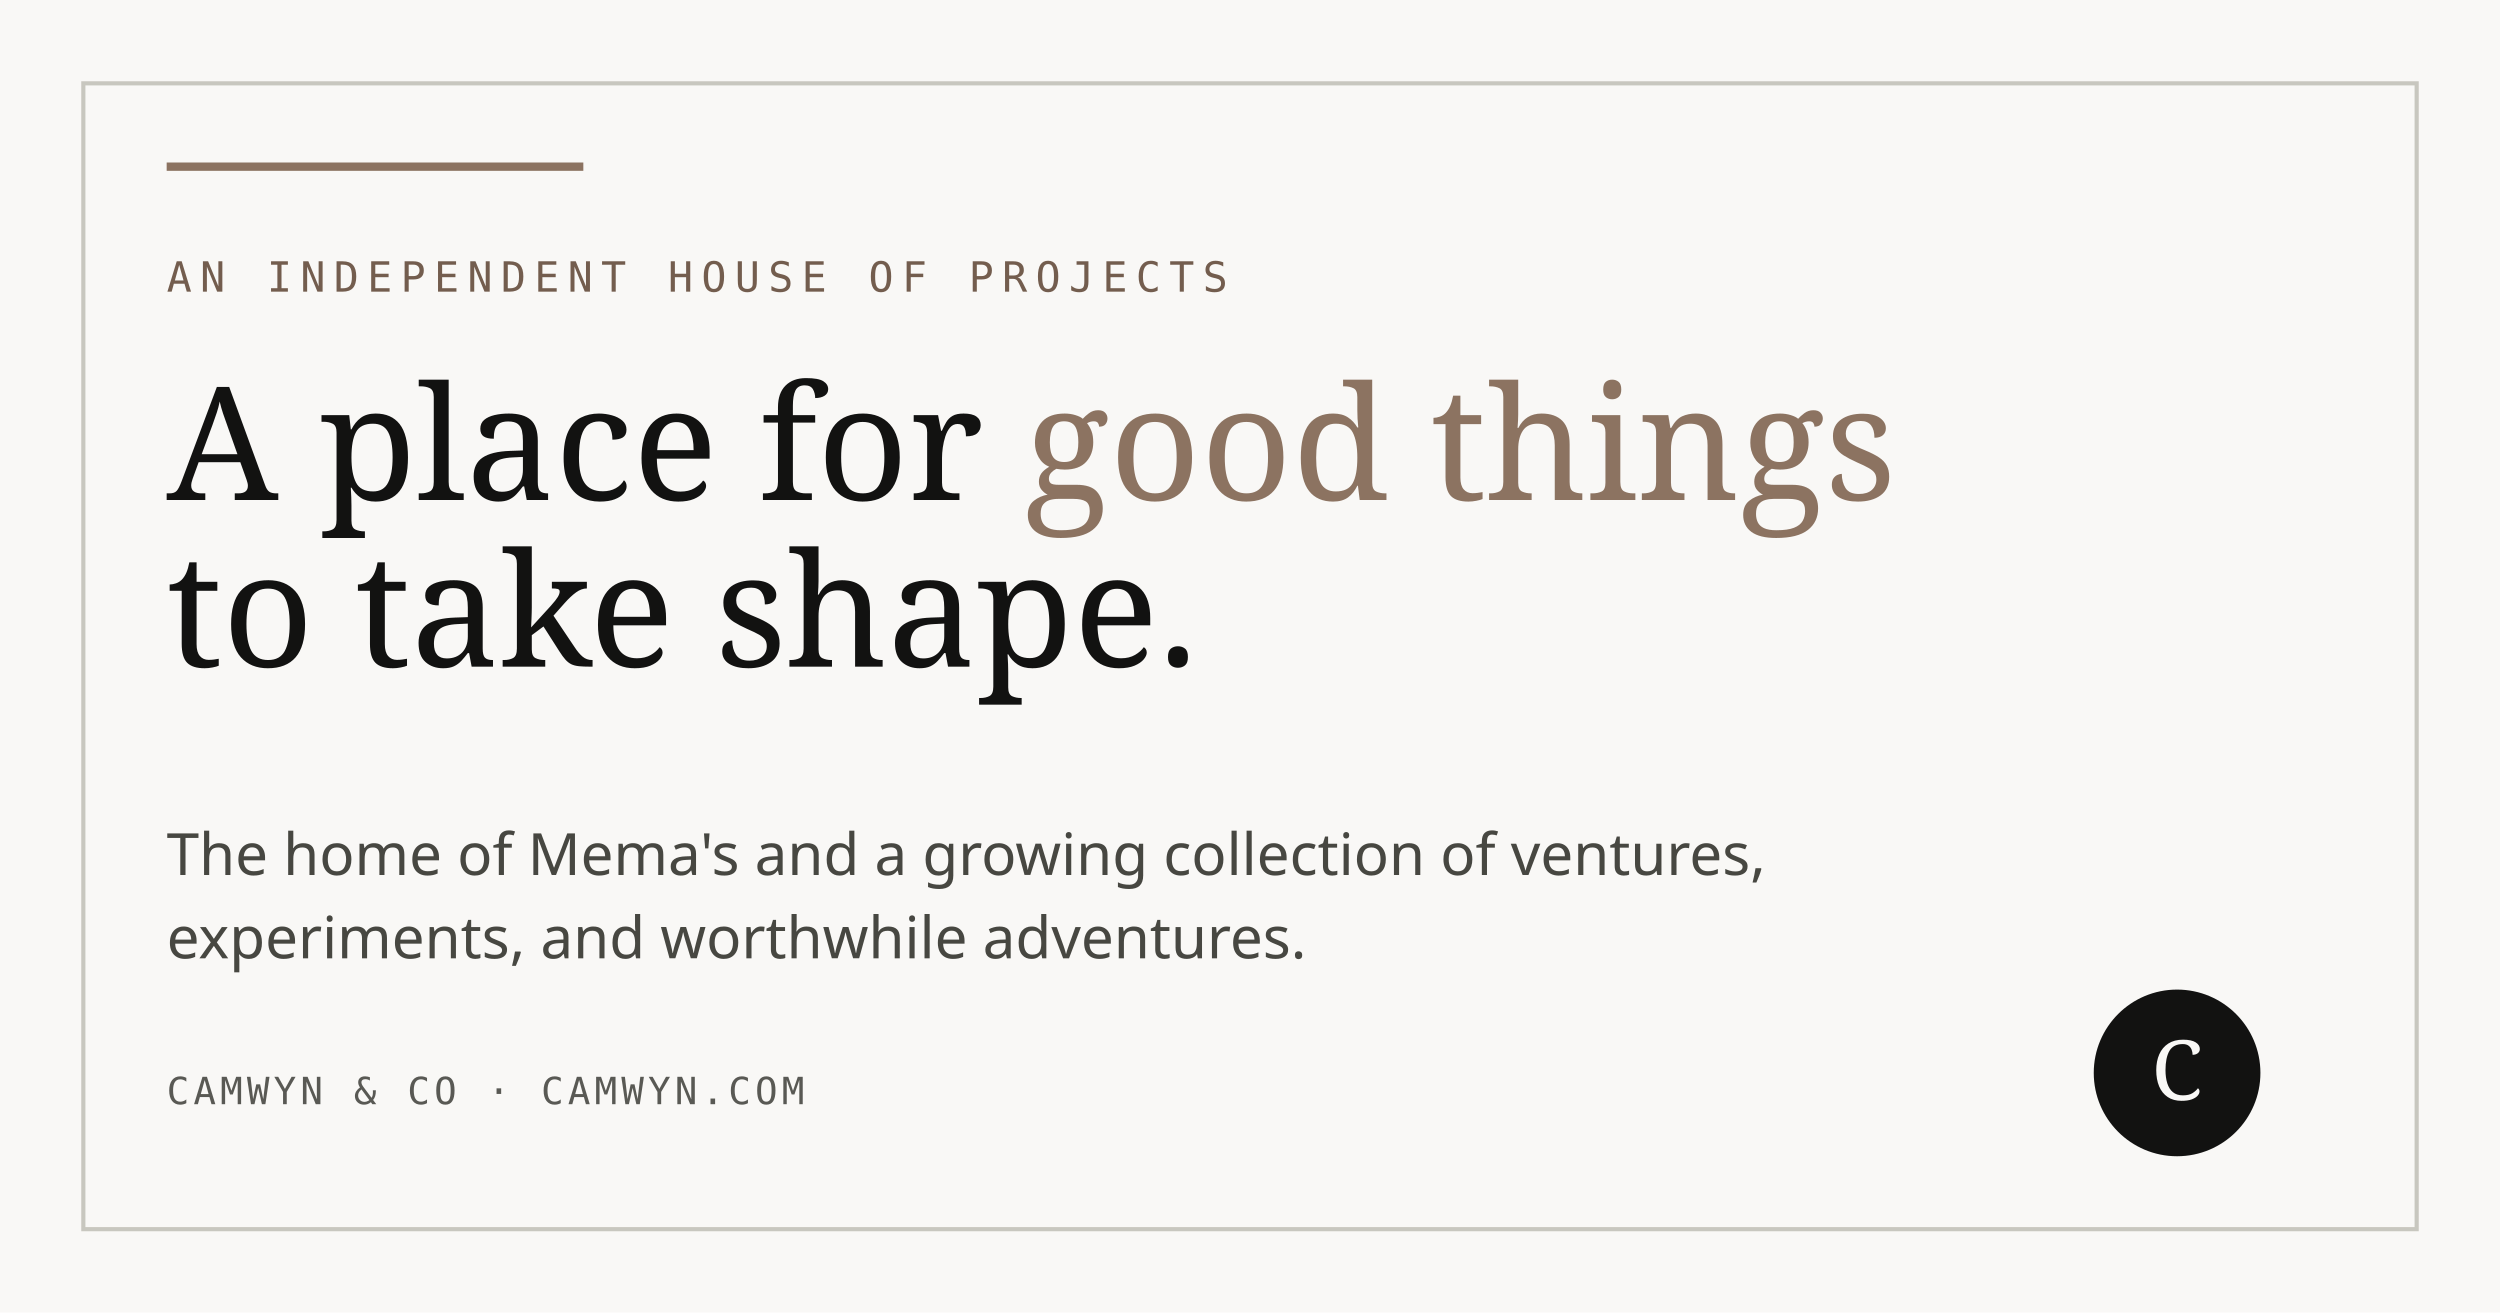
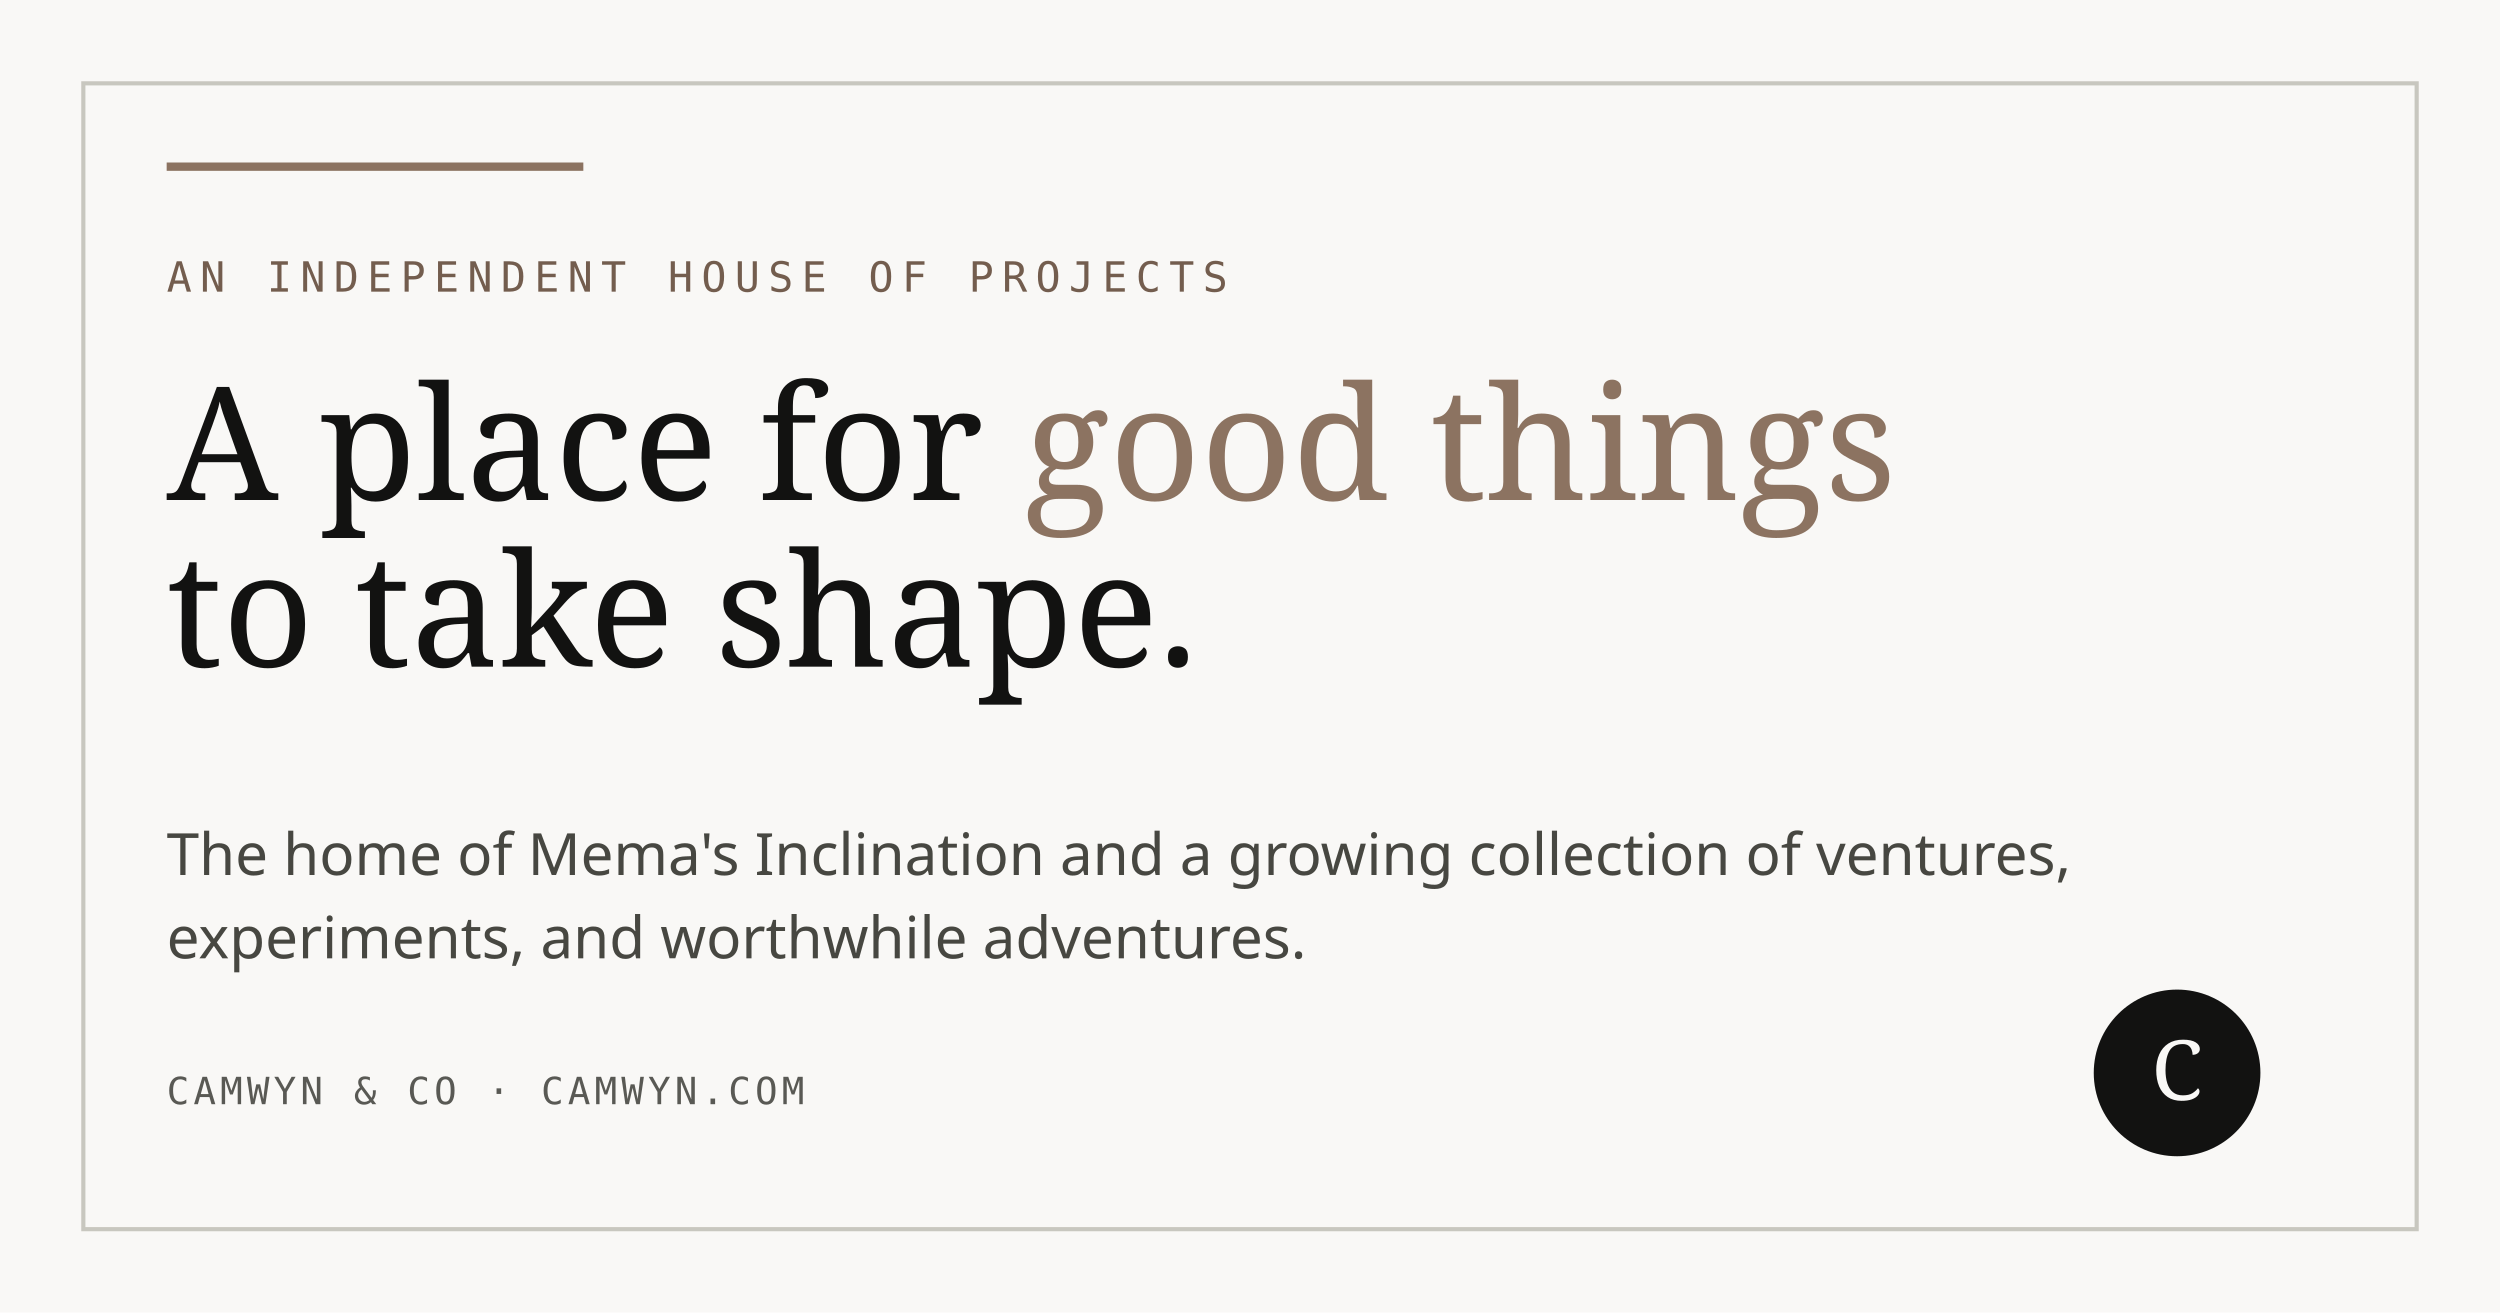
<svg xmlns="http://www.w3.org/2000/svg" viewBox="0 0 1200 630" width="1200" height="630">
  <rect width="1200" height="630" fill="#F9F8F6" />
  <rect x="40" y="40" width="1120" height="550" fill="none" stroke="#C8C7BF" stroke-width="2" />
  <line x1="80" y1="80" x2="280" y2="80" stroke="#8C7361" stroke-width="4" />
  <text x="80" y="140" font-family="'JetBrains Mono', monospace" font-size="20" letter-spacing="4" fill="#735D4E" text-transform="uppercase">
    AN INDEPENDENT HOUSE OF PROJECTS
  </text>
  <text x="80" y="240" font-family="'DM Serif Display', Georgia, serif" font-size="76" fill="#121211">
    A place for <tspan fill="#8C7361">good things</tspan>
  </text>
  <text x="80" y="320" font-family="'DM Serif Display', Georgia, serif" font-size="76" fill="#121211">
    to take shape.
  </text>
  <text x="80" y="420" font-family="'Hanken Grotesk', sans-serif" font-size="28" fill="#474741">
-     The home of Mema's and a growing collection of ventures,
+     The home of Mema's Inclination and a growing collection of ventures,
  </text>
  <text x="80" y="460" font-family="'Hanken Grotesk', sans-serif" font-size="28" fill="#474741">
    experiments, and worthwhile adventures.
  </text>
  <g transform="translate(1000, 470)">
    <circle cx="45" cy="45" r="40" fill="#121211" />
    <text x="45" y="58" font-family="'DM Serif Display', Georgia, serif" font-size="40" fill="#F9F8F6" text-anchor="middle">C</text>
  </g>
  <text x="80" y="530" font-family="'JetBrains Mono', monospace" font-size="18" letter-spacing="2" fill="#595954" text-transform="uppercase">
    CAMWYN &amp; CO · CAMWYN.COM
  </text>
</svg>
